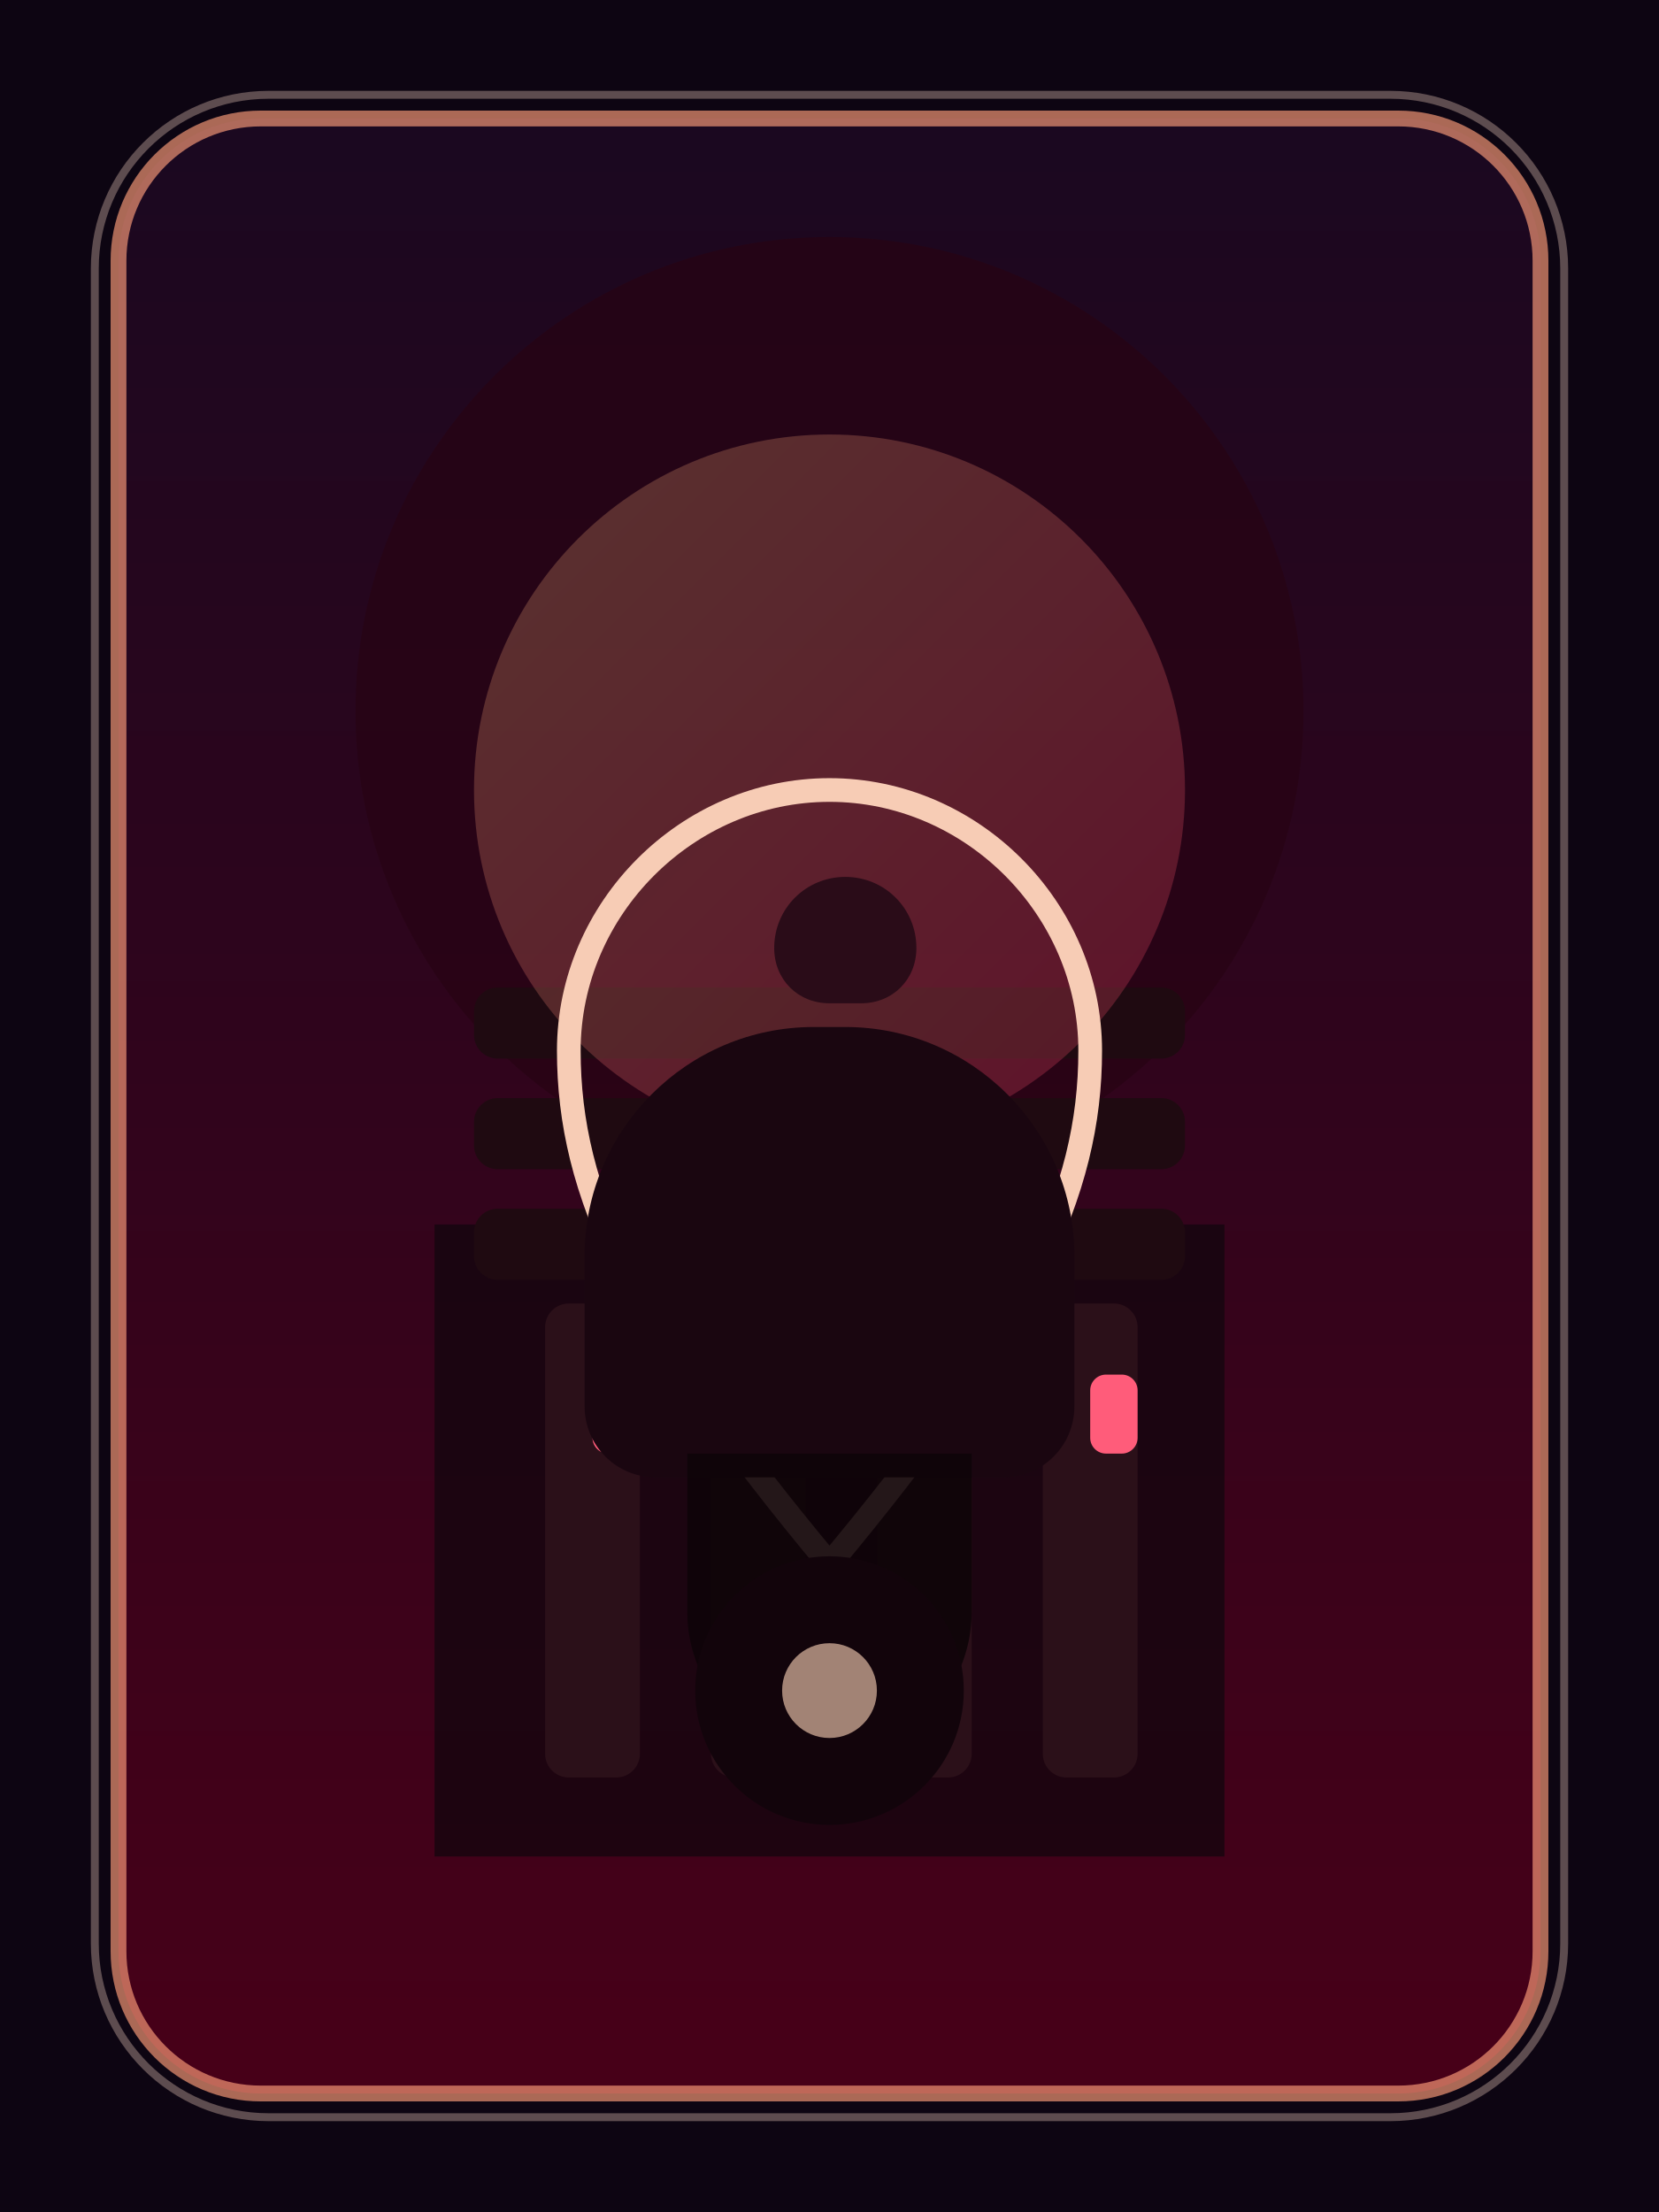
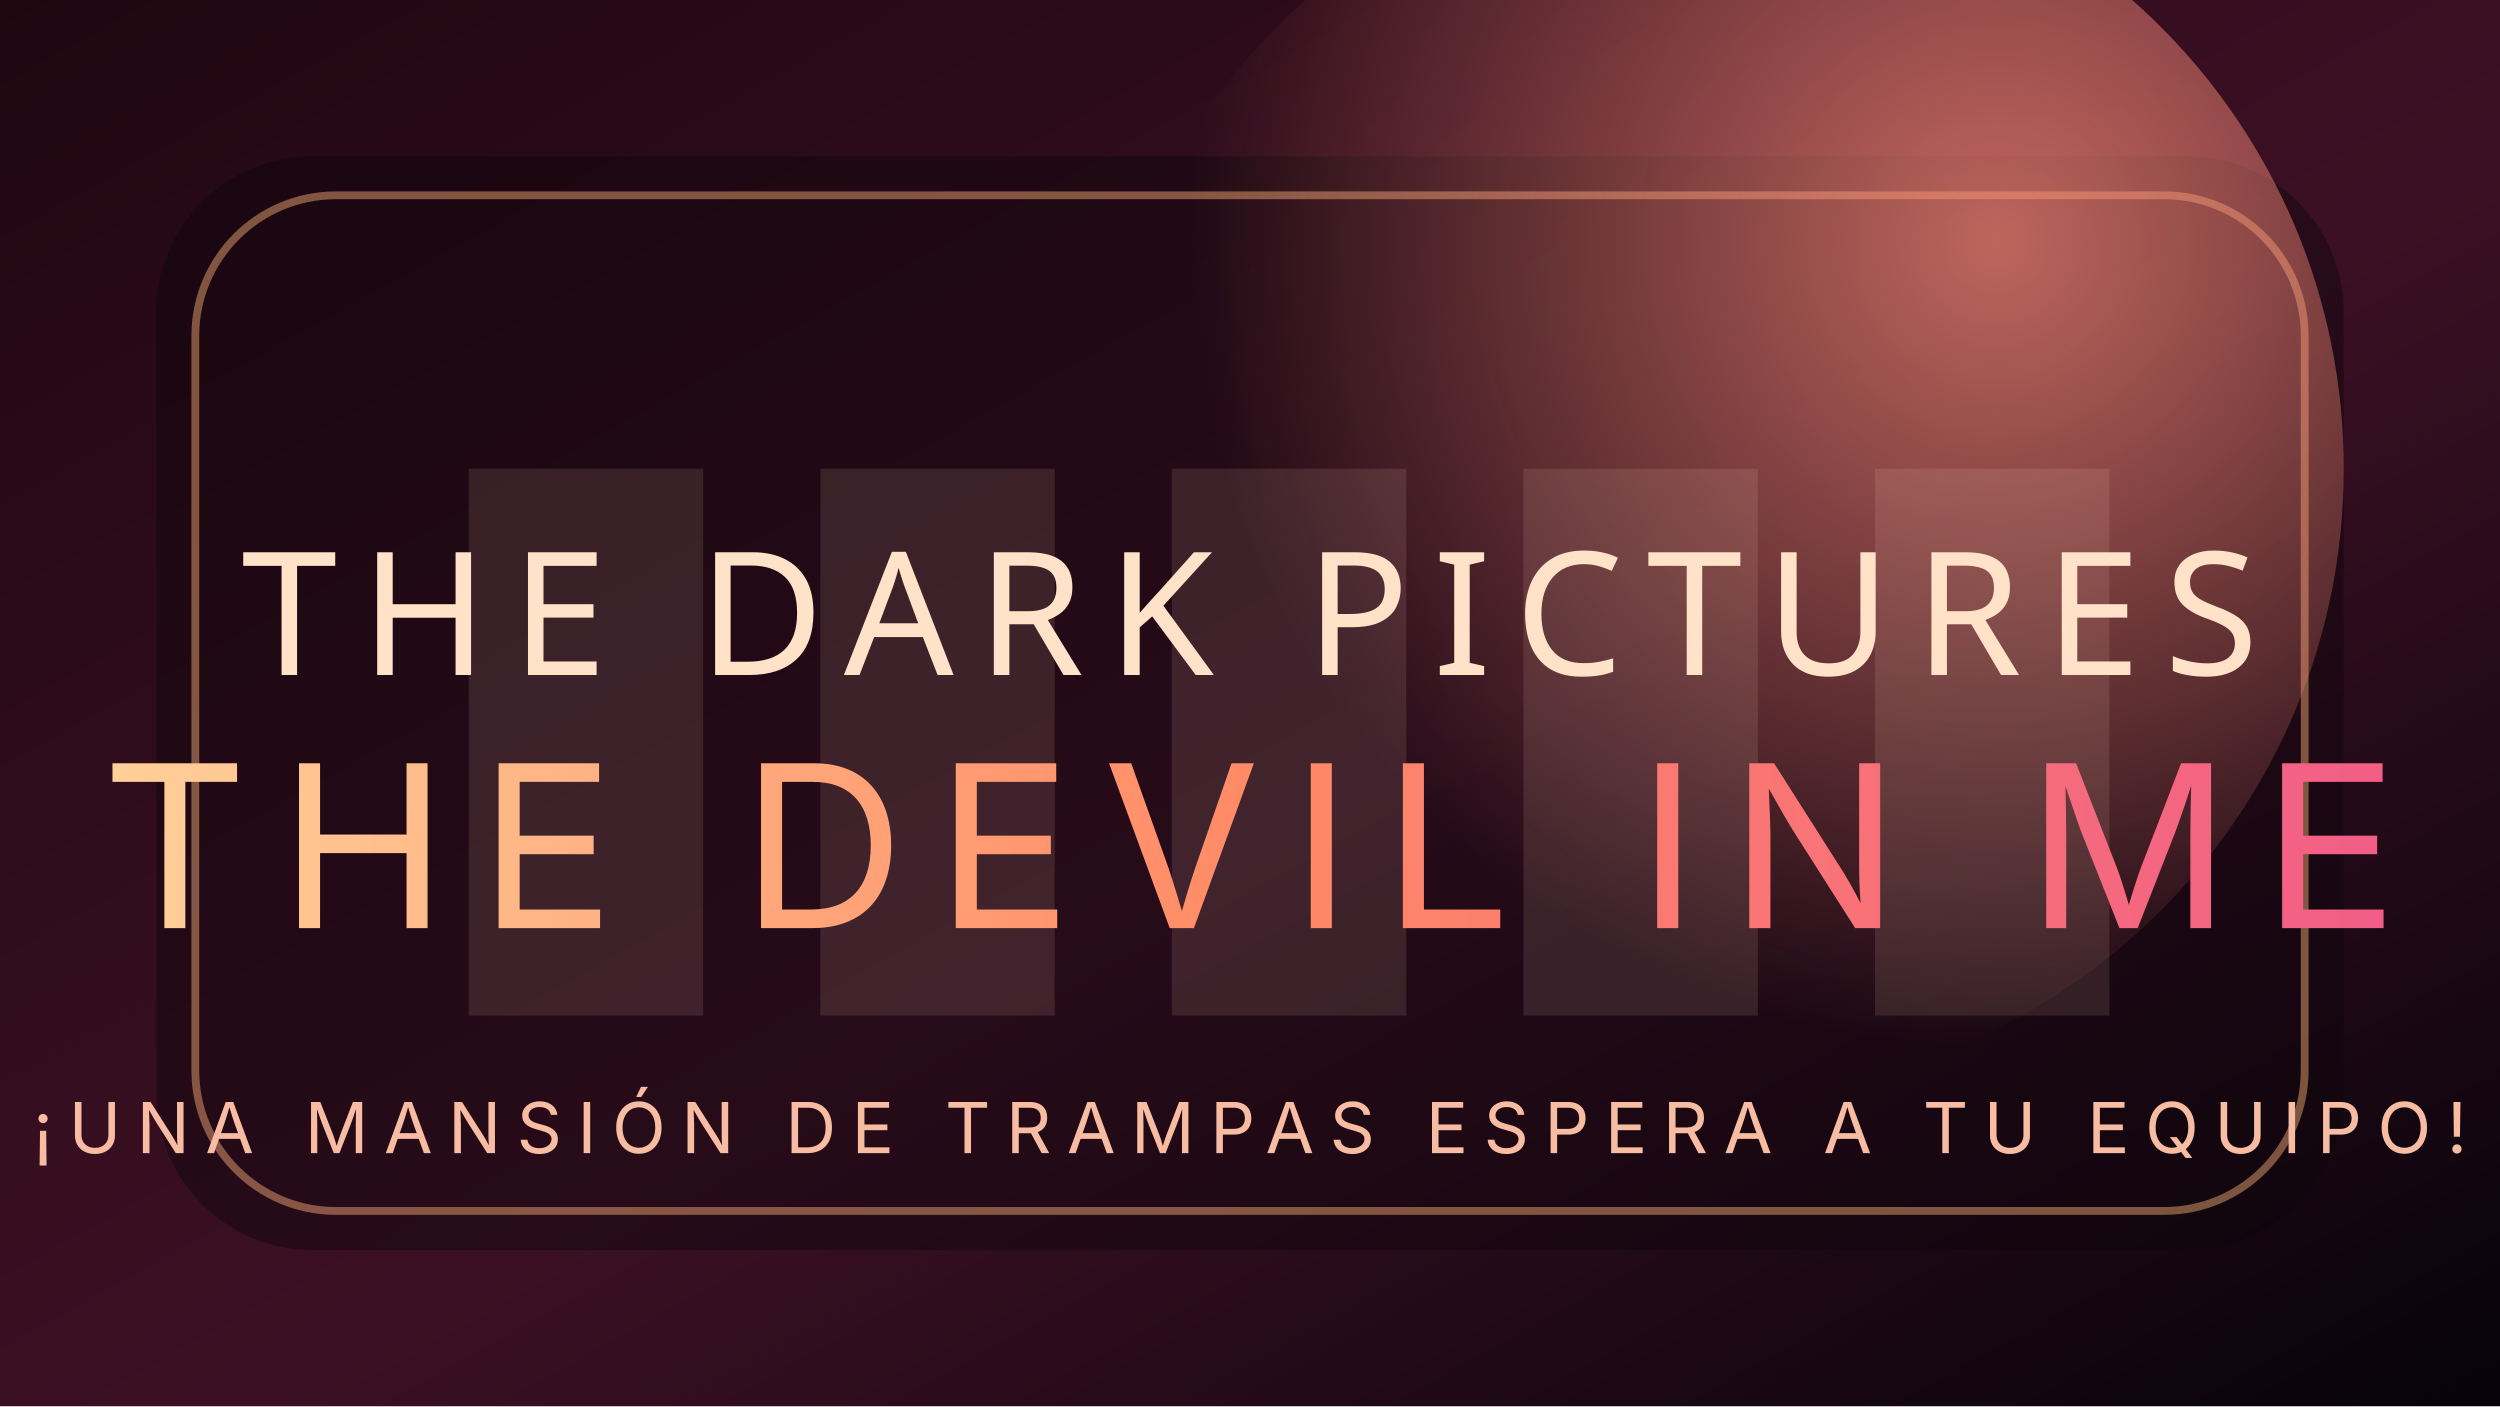
- <svg xmlns="http://www.w3.org/2000/svg" viewBox="0 0 420 560" role="img" aria-labelledby="title desc">
+ <svg xmlns="http://www.w3.org/2000/svg" width="640" height="360" viewBox="0 0 640 360">
  <defs>
-     <linearGradient id="bg" x1="0" x2="0" y1="0" y2="1">
-       <stop offset="0" stop-color="#1a0820" />
-       <stop offset="1" stop-color="#480018" />
+     <linearGradient id="tdim-bg" x1="0%" y1="0%" x2="100%" y2="100%">
+       <stop offset="0%" stop-color="#1f0710" />
+       <stop offset="55%" stop-color="#3c1024" />
+       <stop offset="100%" stop-color="#06030a" />
    </linearGradient>
-     <linearGradient id="glow" x1="0" x2="1" y1="0" y2="1">
-       <stop offset="0" stop-color="#f5c07d" />
-       <stop offset="1" stop-color="#ff3b69" />
+     <linearGradient id="tdim-title" x1="0%" y1="0%" x2="100%" y2="0%">
+       <stop offset="0%" stop-color="#ffcf99" />
+       <stop offset="50%" stop-color="#ff8a66" />
+       <stop offset="100%" stop-color="#f25e86" />
    </linearGradient>
-     <clipPath id="frame">
-       <rect x="30" y="30" width="360" height="500" rx="36" ry="36" />
-     </clipPath>
+     <radialGradient id="tdim-glow" cx="72%" cy="32%" r="64%">
+       <stop offset="0%" stop-color="#ff8d7a" stop-opacity="0.7" />
+       <stop offset="100%" stop-color="#ff8d7a" stop-opacity="0" />
+     </radialGradient>
  </defs>
-   <rect width="420" height="560" fill="#0d0512" />
-   <g clip-path="url(#frame)">
-     <rect x="30" y="30" width="360" height="500" fill="url(#bg)" />
-     <circle cx="210" cy="180" r="120" fill="#270313" opacity="0.7" />
-     <path d="M110 310h200v160H110z" fill="#12060d" opacity="0.75" />
-     <g fill="#1f0a11">
-       <rect x="120" y="250" width="180" height="18" rx="6" />
-       <rect x="120" y="278" width="180" height="18" rx="6" />
-       <rect x="120" y="306" width="180" height="18" rx="6" />
-     </g>
-     <g fill="#2b1019">
-       <rect x="138" y="330" width="24" height="120" rx="6" />
-       <rect x="180" y="330" width="24" height="120" rx="6" />
-       <rect x="222" y="330" width="24" height="120" rx="6" />
-       <rect x="264" y="330" width="24" height="120" rx="6" />
-     </g>
-     <g fill="#ff5c7a">
-       <rect x="150" y="348" width="12" height="20" rx="4" />
-       <rect x="192" y="348" width="12" height="20" rx="4" />
-       <rect x="234" y="348" width="12" height="20" rx="4" />
-       <rect x="276" y="348" width="12" height="20" rx="4" />
-     </g>
-     <circle cx="210" cy="200" r="90" fill="url(#glow)" opacity="0.25" />
-     <path d="M210 200c36 0 66 30 66 66s-16 70-66 130c-50-60-66-94-66-130s30-66 66-66z" fill="none" stroke="#f7ccb5" stroke-width="6" stroke-linecap="round" />
-     <path d="M210 254c-8 0-14-6-14-14 0-10 8-18 18-18s18 8 18 18c0 8-6 14-14 14h-8z" fill="#2a0c18" />
-     <path d="M206 260h8c32 0 58 26 58 58v38c0 10-8 18-18 18H166c-10 0-18-8-18-18v-38c0-32 26-58 58-58z" fill="#1a0610" />
-     <path d="M174 368h72v40c0 20-16 36-36 36s-36-16-36-36v-40z" fill="#0d0308" opacity="0.9" />
-     <circle cx="210" cy="428" r="34" fill="#12040b" />
-     <circle cx="210" cy="428" r="12" fill="#f0c8ad" opacity="0.65" />
+   <rect width="640" height="360" fill="url(#tdim-bg)" />
+   <rect x="40" y="40" width="560" height="280" rx="40" fill="#0e050c" opacity="0.45" />
+   <rect x="50" y="50" width="540" height="260" rx="36" fill="none" stroke="#ffb37a" stroke-width="2" opacity="0.45" />
+   <circle cx="440" cy="120" r="160" fill="url(#tdim-glow)" />
+   <g fill="#ffd8b9" opacity="0.12">
+     <path d="M120 120h60v140h-60z" />
+     <path d="M210 120h60v140h-60z" />
+     <path d="M300 120h60v140h-60z" />
+     <path d="M390 120h60v140h-60z" />
+     <path d="M480 120h60v140h-60z" />
  </g>
-   <rect x="30" y="30" width="360" height="500" rx="36" ry="36" fill="none" stroke="#ff9f7c" stroke-opacity="0.65" stroke-width="4" />
-   <rect x="24" y="24" width="372" height="512" rx="44" ry="44" fill="none" stroke="#f2d2bf" stroke-opacity="0.35" stroke-width="2" />
+   <text x="50%" y="48%" text-anchor="middle" font-family="'Orbitron','Segoe UI',sans-serif" font-size="44" fill="#ffe2c8" letter-spacing="6">
+     THE DARK PICTURES
+   </text>
+   <text x="50%" y="66%" text-anchor="middle" font-family="'Inter','Segoe UI',sans-serif" font-size="58" fill="url(#tdim-title)" letter-spacing="8">
+     THE DEVIL IN ME
+   </text>
+   <text x="50%" y="82%" text-anchor="middle" font-family="'Inter','Segoe UI',sans-serif" font-size="18" fill="#f7bca1" letter-spacing="4">
+     ¡UNA MANSIÓN DE TRAMPAS ESPERA A TU EQUIPO!
+   </text>
</svg>
